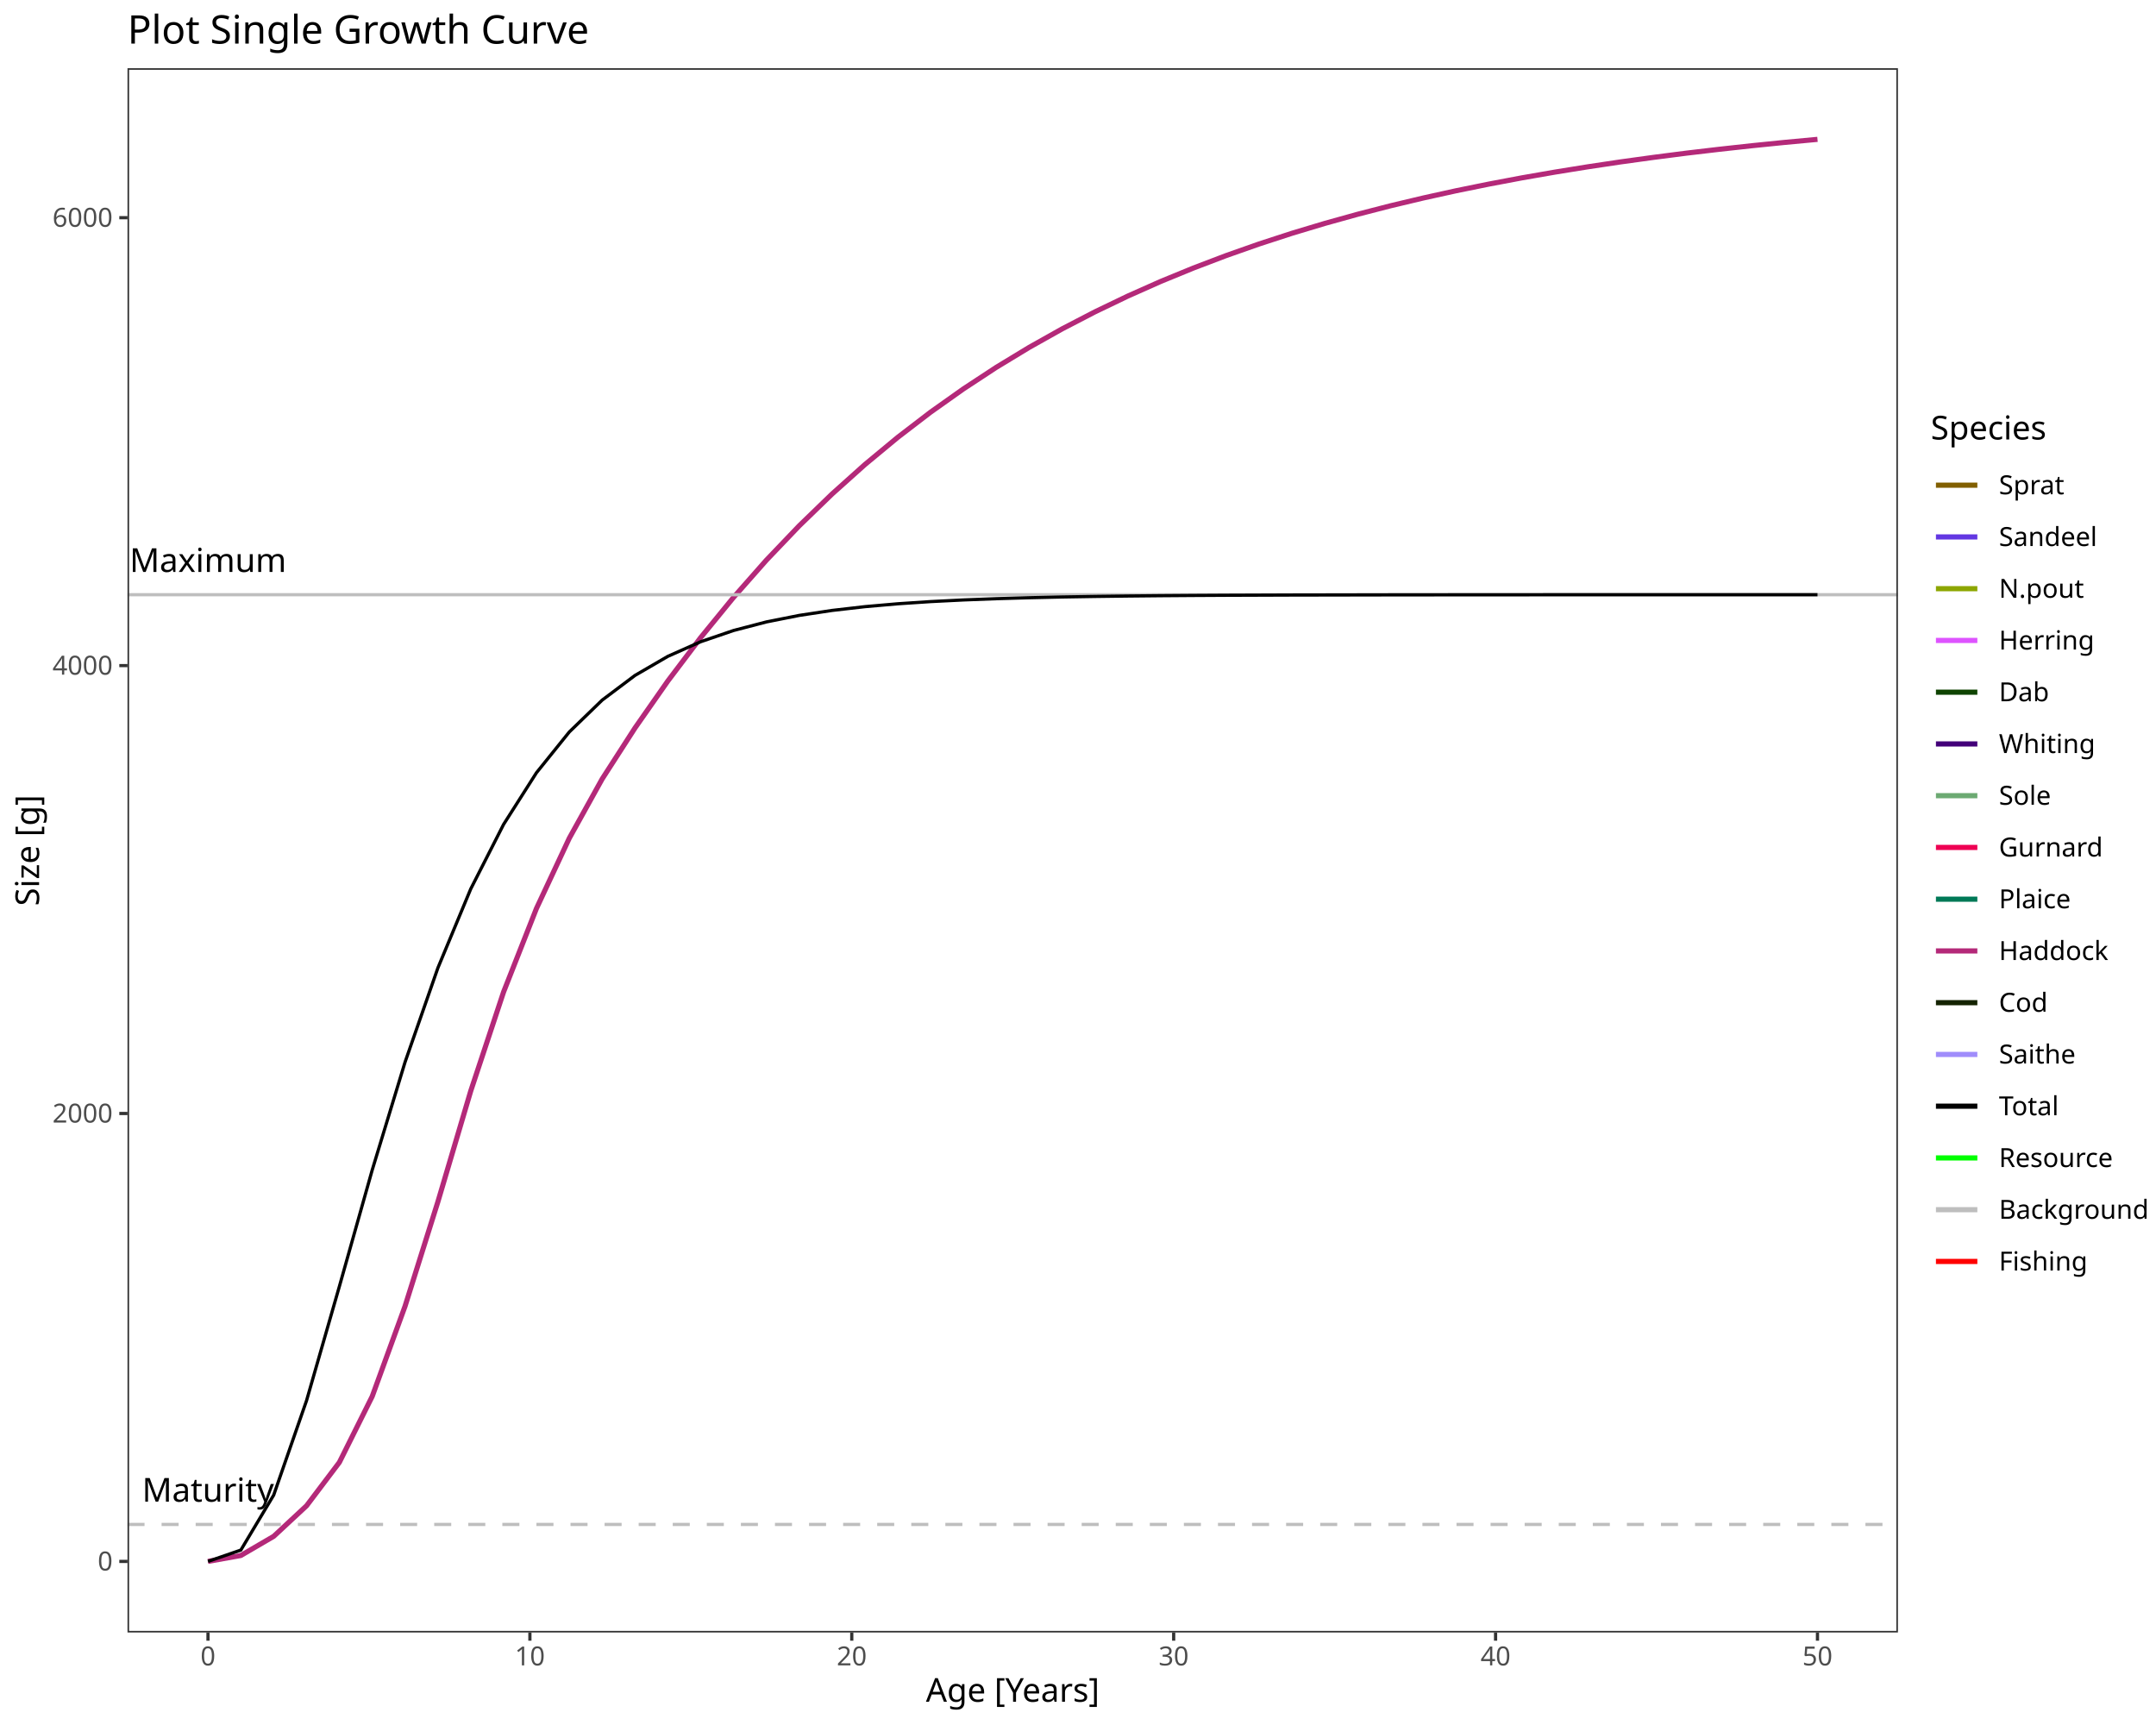
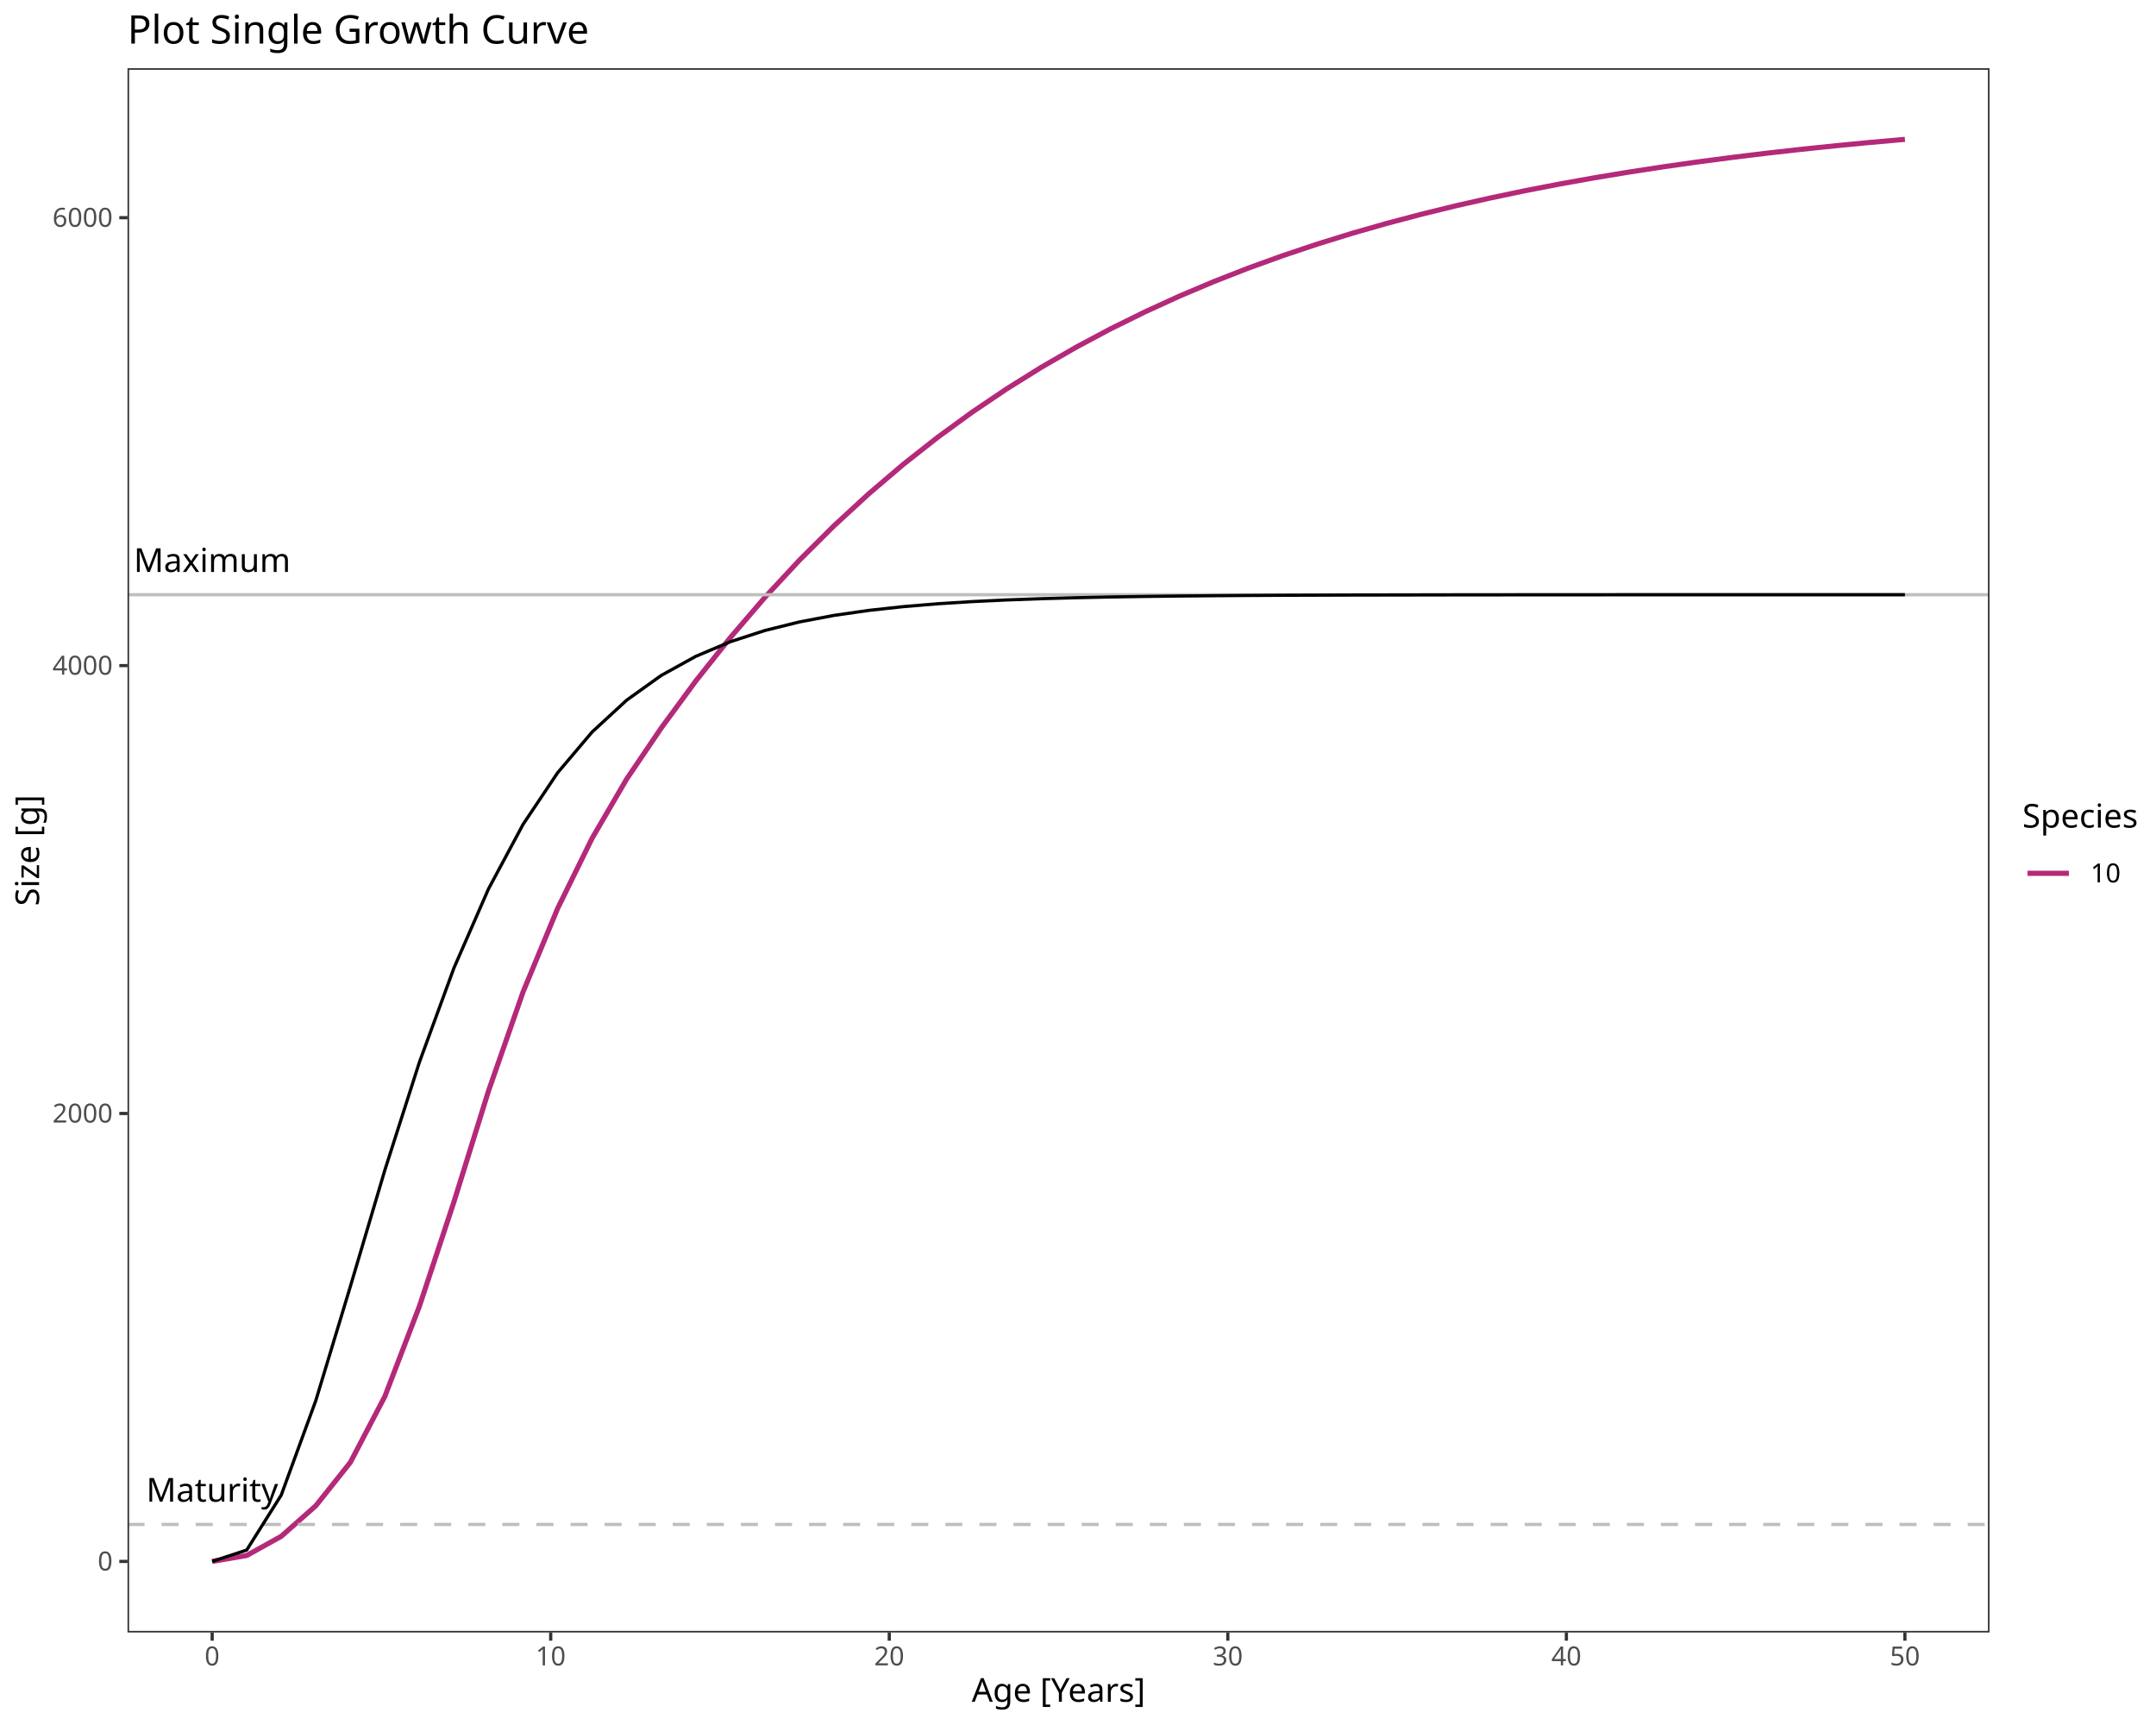
<svg xmlns="http://www.w3.org/2000/svg" class="svglite" data-engine-version="2.0" width="720.00pt" height="576.00pt" viewBox="0 0 720.00 576.00">
  <defs>
    <style type="text/css">
    .svglite line, .svglite polyline, .svglite polygon, .svglite path, .svglite rect, .svglite circle {
      fill: none;
      stroke: #000000;
      stroke-linecap: round;
      stroke-linejoin: round;
      stroke-miterlimit: 10.00;
    }
  </style>
  </defs>
  <rect width="100%" height="100%" style="stroke: none; fill: #FFFFFF;" />
  <defs>
    <clipPath id="cpMC4wMHw3MjAuMDB8MC4wMHw1NzYuMDA=">
      <rect x="0.00" y="0.00" width="720.00" height="576.00" />
    </clipPath>
  </defs>
  <g clip-path="url(#cpMC4wMHw3MjAuMDB8MC4wMHw1NzYuMDA=)">
    <rect x="0.00" y="0.00" width="720.00" height="576.00" style="stroke-width: 1.07; stroke: #FFFFFF; fill: #FFFFFF;" />
  </g>
  <defs>
-     <clipPath id="cpNDIuNTh8NjMzLjgzfDIyLjc4fDU0NS4xMQ==">
-       <rect x="42.58" y="22.78" width="591.24" height="522.33" />
+     <clipPath id="cpNDIuNTh8NjY0LjQyfDIyLjc4fDU0NS4xMQ==">
+       <rect x="42.58" y="22.78" width="621.83" height="522.33" />
    </clipPath>
  </defs>
-   <g clip-path="url(#cpNDIuNTh8NjMzLjgzfDIyLjc4fDU0NS4xMQ==)">
-     <rect x="42.58" y="22.78" width="591.24" height="522.33" style="stroke-width: 1.07; stroke: none; fill: #FFFFFF;" />
-     <polyline points="69.46,521.37 80.43,519.40 91.40,513.00 102.37,502.80 113.33,488.30 124.30,466.27 135.27,436.15 146.24,401.27 157.21,364.28 168.18,331.21 179.15,303.35 190.12,279.88 201.09,260.11 212.06,243.08 223.03,227.39 234.00,212.89 244.97,199.47 255.93,187.05 266.90,175.57 277.87,164.95 288.84,155.12 299.81,146.03 310.78,137.62 321.75,129.85 332.72,122.65 343.69,116.00 354.66,109.84 365.63,104.15 376.60,98.88 387.57,94.00 398.54,89.50 409.50,85.33 420.47,81.47 431.44,77.90 442.41,74.60 453.38,71.55 464.35,68.72 475.32,66.11 486.29,63.69 497.26,61.46 508.23,59.39 519.20,57.48 530.17,55.71 541.14,54.07 552.11,52.56 563.07,51.15 574.04,49.86 585.01,48.66 595.98,47.55 606.95,46.53 " style="stroke-width: 1.71; stroke: #B42979; stroke-linecap: butt;" />
-     <line x1="42.58" y1="198.58" x2="633.83" y2="198.58" style="stroke-width: 1.07; stroke: #BEBEBE; stroke-linecap: butt;" />
-     <text x="69.46" y="190.98" text-anchor="middle" style="font-size: 11.04px; font-family: sans;" textLength="47.86px" lengthAdjust="spacingAndGlyphs">Maximum</text>
-     <line x1="42.58" y1="509.03" x2="633.83" y2="509.03" style="stroke-width: 1.07; stroke: #BEBEBE; stroke-dasharray: 5.69,5.69; stroke-linecap: butt;" />
-     <text x="69.46" y="501.43" text-anchor="middle" style="font-size: 11.04px; font-family: sans;" textLength="39.27px" lengthAdjust="spacingAndGlyphs">Maturity</text>
-     <polyline points="69.46,521.37 80.43,517.59 91.40,499.23 102.37,467.68 113.33,429.57 124.30,390.69 135.27,354.65 146.24,323.19 157.21,296.81 168.18,275.27 179.15,258.03 190.12,244.41 201.09,233.78 212.06,225.53 223.03,219.16 234.00,214.28 244.97,210.53 255.93,207.67 266.90,205.49 277.87,203.83 288.84,202.57 299.81,201.61 310.78,200.88 321.75,200.33 332.72,199.91 343.69,199.59 354.66,199.34 365.63,199.16 376.60,199.02 387.57,198.91 398.54,198.83 409.50,198.77 420.47,198.73 431.44,198.69 442.41,198.67 453.38,198.65 464.35,198.63 475.32,198.62 486.29,198.61 497.26,198.60 508.23,198.60 519.20,198.59 530.17,198.59 541.14,198.59 552.11,198.59 563.07,198.59 574.04,198.59 585.01,198.58 595.98,198.58 606.95,198.58 " style="stroke-width: 1.07; stroke-linecap: butt;" />
-     <rect x="42.58" y="22.78" width="591.24" height="522.33" style="stroke-width: 1.07; stroke: #333333;" />
+   <g clip-path="url(#cpNDIuNTh8NjY0LjQyfDIyLjc4fDU0NS4xMQ==)">
+     <rect x="42.58" y="22.78" width="621.83" height="522.33" style="stroke-width: 1.07; stroke: none; fill: #FFFFFF;" />
+     <polyline points="70.85,521.37 82.38,519.40 93.92,513.00 105.46,502.80 117.00,488.30 128.53,466.27 140.07,436.15 151.61,401.27 163.14,364.28 174.68,331.21 186.22,303.35 197.75,279.88 209.29,260.11 220.83,243.08 232.36,227.39 243.90,212.89 255.44,199.47 266.97,187.05 278.51,175.57 290.05,164.95 301.58,155.12 313.12,146.03 324.66,137.62 336.19,129.85 347.73,122.65 359.27,116.00 370.81,109.84 382.34,104.15 393.88,98.88 405.42,94.00 416.95,89.50 428.49,85.33 440.03,81.47 451.56,77.90 463.10,74.60 474.64,71.55 486.17,68.72 497.71,66.11 509.25,63.69 520.78,61.46 532.32,59.39 543.86,57.48 555.39,55.71 566.93,54.07 578.47,52.56 590.00,51.15 601.54,49.86 613.08,48.66 624.62,47.55 636.15,46.53 " style="stroke-width: 1.71; stroke: #B42979; stroke-linecap: butt;" />
+     <line x1="42.58" y1="198.58" x2="664.42" y2="198.58" style="stroke-width: 1.07; stroke: #BEBEBE; stroke-linecap: butt;" />
+     <text x="70.85" y="190.98" text-anchor="middle" style="font-size: 11.04px; font-family: sans;" textLength="47.86px" lengthAdjust="spacingAndGlyphs">Maximum</text>
+     <line x1="42.58" y1="509.03" x2="664.42" y2="509.03" style="stroke-width: 1.07; stroke: #BEBEBE; stroke-dasharray: 5.69,5.69; stroke-linecap: butt;" />
+     <text x="70.85" y="501.43" text-anchor="middle" style="font-size: 11.04px; font-family: sans;" textLength="39.27px" lengthAdjust="spacingAndGlyphs">Maturity</text>
+     <polyline points="70.85,521.37 82.38,517.59 93.92,499.23 105.46,467.68 117.00,429.57 128.53,390.69 140.07,354.65 151.61,323.19 163.14,296.81 174.68,275.27 186.22,258.03 197.75,244.41 209.29,233.78 220.83,225.53 232.36,219.16 243.90,214.28 255.44,210.53 266.97,207.67 278.51,205.49 290.05,203.83 301.58,202.57 313.12,201.61 324.66,200.88 336.19,200.33 347.73,199.91 359.27,199.59 370.81,199.34 382.34,199.16 393.88,199.02 405.42,198.91 416.95,198.83 428.49,198.77 440.03,198.73 451.56,198.69 463.10,198.67 474.64,198.65 486.17,198.63 497.71,198.62 509.25,198.61 520.78,198.60 532.32,198.60 543.86,198.59 555.39,198.59 566.93,198.59 578.47,198.59 590.00,198.59 601.54,198.59 613.08,198.58 624.62,198.58 636.15,198.58 " style="stroke-width: 1.07; stroke-linecap: butt;" />
+     <rect x="42.58" y="22.78" width="621.83" height="522.33" style="stroke-width: 1.07; stroke: #333333;" />
  </g>
  <g clip-path="url(#cpMC4wMHw3MjAuMDB8MC4wMHw1NzYuMDA=)">
    <text x="37.65" y="524.40" text-anchor="end" style="font-size: 8.80px; fill: #4D4D4D; font-family: sans;" textLength="4.89px" lengthAdjust="spacingAndGlyphs">0</text>
    <text x="37.65" y="374.84" text-anchor="end" style="font-size: 8.80px; fill: #4D4D4D; font-family: sans;" textLength="19.58px" lengthAdjust="spacingAndGlyphs">2000</text>
    <text x="37.65" y="225.28" text-anchor="end" style="font-size: 8.80px; fill: #4D4D4D; font-family: sans;" textLength="19.58px" lengthAdjust="spacingAndGlyphs">4000</text>
    <text x="37.65" y="75.72" text-anchor="end" style="font-size: 8.80px; fill: #4D4D4D; font-family: sans;" textLength="19.58px" lengthAdjust="spacingAndGlyphs">6000</text>
    <polyline points="39.84,521.37 42.58,521.37 " style="stroke-width: 1.07; stroke: #333333; stroke-linecap: butt;" />
    <polyline points="39.84,371.81 42.58,371.81 " style="stroke-width: 1.07; stroke: #333333; stroke-linecap: butt;" />
    <polyline points="39.84,222.25 42.58,222.25 " style="stroke-width: 1.07; stroke: #333333; stroke-linecap: butt;" />
    <polyline points="39.84,72.69 42.58,72.69 " style="stroke-width: 1.07; stroke: #333333; stroke-linecap: butt;" />
-     <polyline points="69.46,547.85 69.46,545.11 " style="stroke-width: 1.07; stroke: #333333; stroke-linecap: butt;" />
-     <polyline points="176.96,547.85 176.96,545.11 " style="stroke-width: 1.07; stroke: #333333; stroke-linecap: butt;" />
-     <polyline points="284.45,547.85 284.45,545.11 " style="stroke-width: 1.07; stroke: #333333; stroke-linecap: butt;" />
-     <polyline points="391.95,547.85 391.95,545.11 " style="stroke-width: 1.07; stroke: #333333; stroke-linecap: butt;" />
-     <polyline points="499.45,547.85 499.45,545.11 " style="stroke-width: 1.07; stroke: #333333; stroke-linecap: butt;" />
-     <polyline points="606.95,547.85 606.95,545.11 " style="stroke-width: 1.07; stroke: #333333; stroke-linecap: butt;" />
-     <text x="69.46" y="556.10" text-anchor="middle" style="font-size: 8.80px; fill: #4D4D4D; font-family: sans;" textLength="4.89px" lengthAdjust="spacingAndGlyphs">0</text>
-     <text x="176.96" y="556.10" text-anchor="middle" style="font-size: 8.80px; fill: #4D4D4D; font-family: sans;" textLength="9.79px" lengthAdjust="spacingAndGlyphs">10</text>
-     <text x="284.45" y="556.10" text-anchor="middle" style="font-size: 8.80px; fill: #4D4D4D; font-family: sans;" textLength="9.79px" lengthAdjust="spacingAndGlyphs">20</text>
-     <text x="391.95" y="556.10" text-anchor="middle" style="font-size: 8.80px; fill: #4D4D4D; font-family: sans;" textLength="9.79px" lengthAdjust="spacingAndGlyphs">30</text>
-     <text x="499.45" y="556.10" text-anchor="middle" style="font-size: 8.80px; fill: #4D4D4D; font-family: sans;" textLength="9.79px" lengthAdjust="spacingAndGlyphs">40</text>
-     <text x="606.95" y="556.10" text-anchor="middle" style="font-size: 8.80px; fill: #4D4D4D; font-family: sans;" textLength="9.79px" lengthAdjust="spacingAndGlyphs">50</text>
-     <text x="338.20" y="568.24" text-anchor="middle" style="font-size: 11.00px; font-family: sans;" textLength="57.49px" lengthAdjust="spacingAndGlyphs">Age [Years]</text>
+     <polyline points="70.85,547.85 70.85,545.11 " style="stroke-width: 1.07; stroke: #333333; stroke-linecap: butt;" />
+     <polyline points="183.91,547.85 183.91,545.11 " style="stroke-width: 1.07; stroke: #333333; stroke-linecap: butt;" />
+     <polyline points="296.97,547.85 296.97,545.11 " style="stroke-width: 1.07; stroke: #333333; stroke-linecap: butt;" />
+     <polyline points="410.03,547.85 410.03,545.11 " style="stroke-width: 1.07; stroke: #333333; stroke-linecap: butt;" />
+     <polyline points="523.09,547.85 523.09,545.11 " style="stroke-width: 1.07; stroke: #333333; stroke-linecap: butt;" />
+     <polyline points="636.15,547.85 636.15,545.11 " style="stroke-width: 1.07; stroke: #333333; stroke-linecap: butt;" />
+     <text x="70.85" y="556.10" text-anchor="middle" style="font-size: 8.80px; fill: #4D4D4D; font-family: sans;" textLength="4.89px" lengthAdjust="spacingAndGlyphs">0</text>
+     <text x="183.91" y="556.10" text-anchor="middle" style="font-size: 8.80px; fill: #4D4D4D; font-family: sans;" textLength="9.79px" lengthAdjust="spacingAndGlyphs">10</text>
+     <text x="296.97" y="556.10" text-anchor="middle" style="font-size: 8.80px; fill: #4D4D4D; font-family: sans;" textLength="9.79px" lengthAdjust="spacingAndGlyphs">20</text>
+     <text x="410.03" y="556.10" text-anchor="middle" style="font-size: 8.80px; fill: #4D4D4D; font-family: sans;" textLength="9.79px" lengthAdjust="spacingAndGlyphs">30</text>
+     <text x="523.09" y="556.10" text-anchor="middle" style="font-size: 8.80px; fill: #4D4D4D; font-family: sans;" textLength="9.79px" lengthAdjust="spacingAndGlyphs">40</text>
+     <text x="636.15" y="556.10" text-anchor="middle" style="font-size: 8.80px; fill: #4D4D4D; font-family: sans;" textLength="9.79px" lengthAdjust="spacingAndGlyphs">50</text>
+     <text x="353.50" y="568.24" text-anchor="middle" style="font-size: 11.00px; font-family: sans;" textLength="57.49px" lengthAdjust="spacingAndGlyphs">Age [Years]</text>
    <text transform="translate(13.05,283.95) rotate(-90)" text-anchor="middle" style="font-size: 11.00px; font-family: sans;" textLength="36.69px" lengthAdjust="spacingAndGlyphs">Size [g]</text>
-     <rect x="644.78" y="138.04" width="69.74" height="291.81" style="stroke-width: 1.07; stroke: none; fill: #FFFFFF;" />
-     <text x="644.78" y="146.75" style="font-size: 11.00px; font-family: sans;" textLength="39.14px" lengthAdjust="spacingAndGlyphs">Species</text>
-     <rect x="644.78" y="153.37" width="17.28" height="17.28" style="stroke-width: 1.07; stroke: none; fill: #FFFFFF;" />
-     <line x1="646.51" y1="162.01" x2="660.34" y2="162.01" style="stroke-width: 1.71; stroke: #815F00; stroke-linecap: butt;" />
-     <rect x="644.78" y="170.65" width="17.28" height="17.28" style="stroke-width: 1.07; stroke: none; fill: #FFFFFF;" />
-     <line x1="646.51" y1="179.29" x2="660.34" y2="179.29" style="stroke-width: 1.71; stroke: #6237E2; stroke-linecap: butt;" />
-     <rect x="644.78" y="187.93" width="17.28" height="17.28" style="stroke-width: 1.07; stroke: none; fill: #FFFFFF;" />
-     <line x1="646.51" y1="196.57" x2="660.34" y2="196.57" style="stroke-width: 1.71; stroke: #8DA600; stroke-linecap: butt;" />
-     <rect x="644.78" y="205.21" width="17.28" height="17.28" style="stroke-width: 1.07; stroke: none; fill: #FFFFFF;" />
-     <line x1="646.51" y1="213.85" x2="660.34" y2="213.85" style="stroke-width: 1.71; stroke: #DE53FF; stroke-linecap: butt;" />
-     <rect x="644.78" y="222.49" width="17.28" height="17.28" style="stroke-width: 1.07; stroke: none; fill: #FFFFFF;" />
-     <line x1="646.51" y1="231.13" x2="660.34" y2="231.13" style="stroke-width: 1.71; stroke: #0E4300; stroke-linecap: butt;" />
-     <rect x="644.78" y="239.77" width="17.28" height="17.28" style="stroke-width: 1.07; stroke: none; fill: #FFFFFF;" />
-     <line x1="646.51" y1="248.41" x2="660.34" y2="248.41" style="stroke-width: 1.71; stroke: #430079; stroke-linecap: butt;" />
-     <rect x="644.78" y="257.05" width="17.28" height="17.28" style="stroke-width: 1.07; stroke: none; fill: #FFFFFF;" />
-     <line x1="646.51" y1="265.69" x2="660.34" y2="265.69" style="stroke-width: 1.71; stroke: #6CAA72; stroke-linecap: butt;" />
-     <rect x="644.78" y="274.33" width="17.28" height="17.28" style="stroke-width: 1.07; stroke: none; fill: #FFFFFF;" />
-     <line x1="646.51" y1="282.97" x2="660.34" y2="282.97" style="stroke-width: 1.71; stroke: #EE0053; stroke-linecap: butt;" />
-     <rect x="644.78" y="291.61" width="17.28" height="17.28" style="stroke-width: 1.07; stroke: none; fill: #FFFFFF;" />
-     <line x1="646.51" y1="300.25" x2="660.34" y2="300.25" style="stroke-width: 1.71; stroke: #007957; stroke-linecap: butt;" />
-     <rect x="644.78" y="308.89" width="17.28" height="17.28" style="stroke-width: 1.07; stroke: none; fill: #FFFFFF;" />
-     <line x1="646.51" y1="317.53" x2="660.34" y2="317.53" style="stroke-width: 1.71; stroke: #B42979; stroke-linecap: butt;" />
-     <rect x="644.78" y="326.17" width="17.28" height="17.28" style="stroke-width: 1.07; stroke: none; fill: #FFFFFF;" />
-     <line x1="646.51" y1="334.81" x2="660.34" y2="334.81" style="stroke-width: 1.71; stroke: #142300; stroke-linecap: butt;" />
-     <rect x="644.78" y="343.45" width="17.28" height="17.28" style="stroke-width: 1.07; stroke: none; fill: #FFFFFF;" />
-     <line x1="646.51" y1="352.09" x2="660.34" y2="352.09" style="stroke-width: 1.71; stroke: #A08DFB; stroke-linecap: butt;" />
-     <rect x="644.78" y="360.73" width="17.28" height="17.28" style="stroke-width: 1.07; stroke: none; fill: #FFFFFF;" />
-     <line x1="646.51" y1="369.37" x2="660.34" y2="369.37" style="stroke-width: 1.71; stroke-linecap: butt;" />
-     <rect x="644.78" y="378.01" width="17.28" height="17.28" style="stroke-width: 1.07; stroke: none; fill: #FFFFFF;" />
-     <line x1="646.51" y1="386.65" x2="660.34" y2="386.65" style="stroke-width: 1.71; stroke: #00FF00; stroke-linecap: butt;" />
-     <rect x="644.78" y="395.29" width="17.28" height="17.28" style="stroke-width: 1.07; stroke: none; fill: #FFFFFF;" />
-     <line x1="646.51" y1="403.93" x2="660.34" y2="403.93" style="stroke-width: 1.71; stroke: #BEBEBE; stroke-linecap: butt;" />
-     <rect x="644.78" y="412.57" width="17.28" height="17.28" style="stroke-width: 1.07; stroke: none; fill: #FFFFFF;" />
-     <line x1="646.51" y1="421.21" x2="660.34" y2="421.21" style="stroke-width: 1.71; stroke: #FF0000; stroke-linecap: butt;" />
-     <text x="667.54" y="165.04" style="font-size: 8.80px; font-family: sans;" textLength="21.04px" lengthAdjust="spacingAndGlyphs">Sprat</text>
-     <text x="667.54" y="182.32" style="font-size: 8.80px; font-family: sans;" textLength="32.30px" lengthAdjust="spacingAndGlyphs">Sandeel</text>
-     <text x="667.54" y="199.60" style="font-size: 8.80px; font-family: sans;" textLength="25.93px" lengthAdjust="spacingAndGlyphs">N.pout</text>
-     <text x="667.54" y="216.88" style="font-size: 8.80px; font-family: sans;" textLength="28.86px" lengthAdjust="spacingAndGlyphs">Herring</text>
-     <text x="667.54" y="234.16" style="font-size: 8.80px; font-family: sans;" textLength="16.15px" lengthAdjust="spacingAndGlyphs">Dab</text>
-     <text x="667.54" y="251.44" style="font-size: 8.80px; font-family: sans;" textLength="29.34px" lengthAdjust="spacingAndGlyphs">Whiting</text>
-     <text x="667.54" y="268.72" style="font-size: 8.80px; font-family: sans;" textLength="17.61px" lengthAdjust="spacingAndGlyphs">Sole</text>
-     <text x="667.54" y="286.00" style="font-size: 8.80px; font-family: sans;" textLength="32.29px" lengthAdjust="spacingAndGlyphs">Gurnard</text>
-     <text x="667.54" y="303.28" style="font-size: 8.80px; font-family: sans;" textLength="23.97px" lengthAdjust="spacingAndGlyphs">Plaice</text>
-     <text x="667.54" y="320.56" style="font-size: 8.80px; font-family: sans;" textLength="34.74px" lengthAdjust="spacingAndGlyphs">Haddock</text>
-     <text x="667.54" y="337.84" style="font-size: 8.80px; font-family: sans;" textLength="16.15px" lengthAdjust="spacingAndGlyphs">Cod</text>
-     <text x="667.54" y="355.12" style="font-size: 8.80px; font-family: sans;" textLength="24.95px" lengthAdjust="spacingAndGlyphs">Saithe</text>
-     <text x="667.54" y="372.40" style="font-size: 8.80px; font-family: sans;" textLength="19.56px" lengthAdjust="spacingAndGlyphs">Total</text>
-     <text x="667.54" y="389.68" style="font-size: 8.80px; font-family: sans;" textLength="37.67px" lengthAdjust="spacingAndGlyphs">Resource</text>
-     <text x="667.54" y="406.96" style="font-size: 8.80px; font-family: sans;" textLength="46.98px" lengthAdjust="spacingAndGlyphs">Background</text>
-     <text x="667.54" y="424.24" style="font-size: 8.80px; font-family: sans;" textLength="28.37px" lengthAdjust="spacingAndGlyphs">Fishing</text>
+     <rect x="675.38" y="267.64" width="39.14" height="32.61" style="stroke-width: 1.07; stroke: none; fill: #FFFFFF;" />
+     <text x="675.38" y="276.35" style="font-size: 11.00px; font-family: sans;" textLength="39.14px" lengthAdjust="spacingAndGlyphs">Species</text>
+     <rect x="675.38" y="282.97" width="17.28" height="17.28" style="stroke-width: 1.07; stroke: none; fill: #FFFFFF;" />
+     <line x1="677.10" y1="291.61" x2="690.93" y2="291.61" style="stroke-width: 1.71; stroke: #B42979; stroke-linecap: butt;" />
+     <text x="698.14" y="294.64" style="font-size: 8.80px; font-family: sans;" textLength="9.79px" lengthAdjust="spacingAndGlyphs">10</text>
    <text x="42.58" y="14.56" style="font-size: 13.20px; font-family: sans;" textLength="148.21px" lengthAdjust="spacingAndGlyphs">Plot Single Growth Curve</text>
  </g>
</svg>
